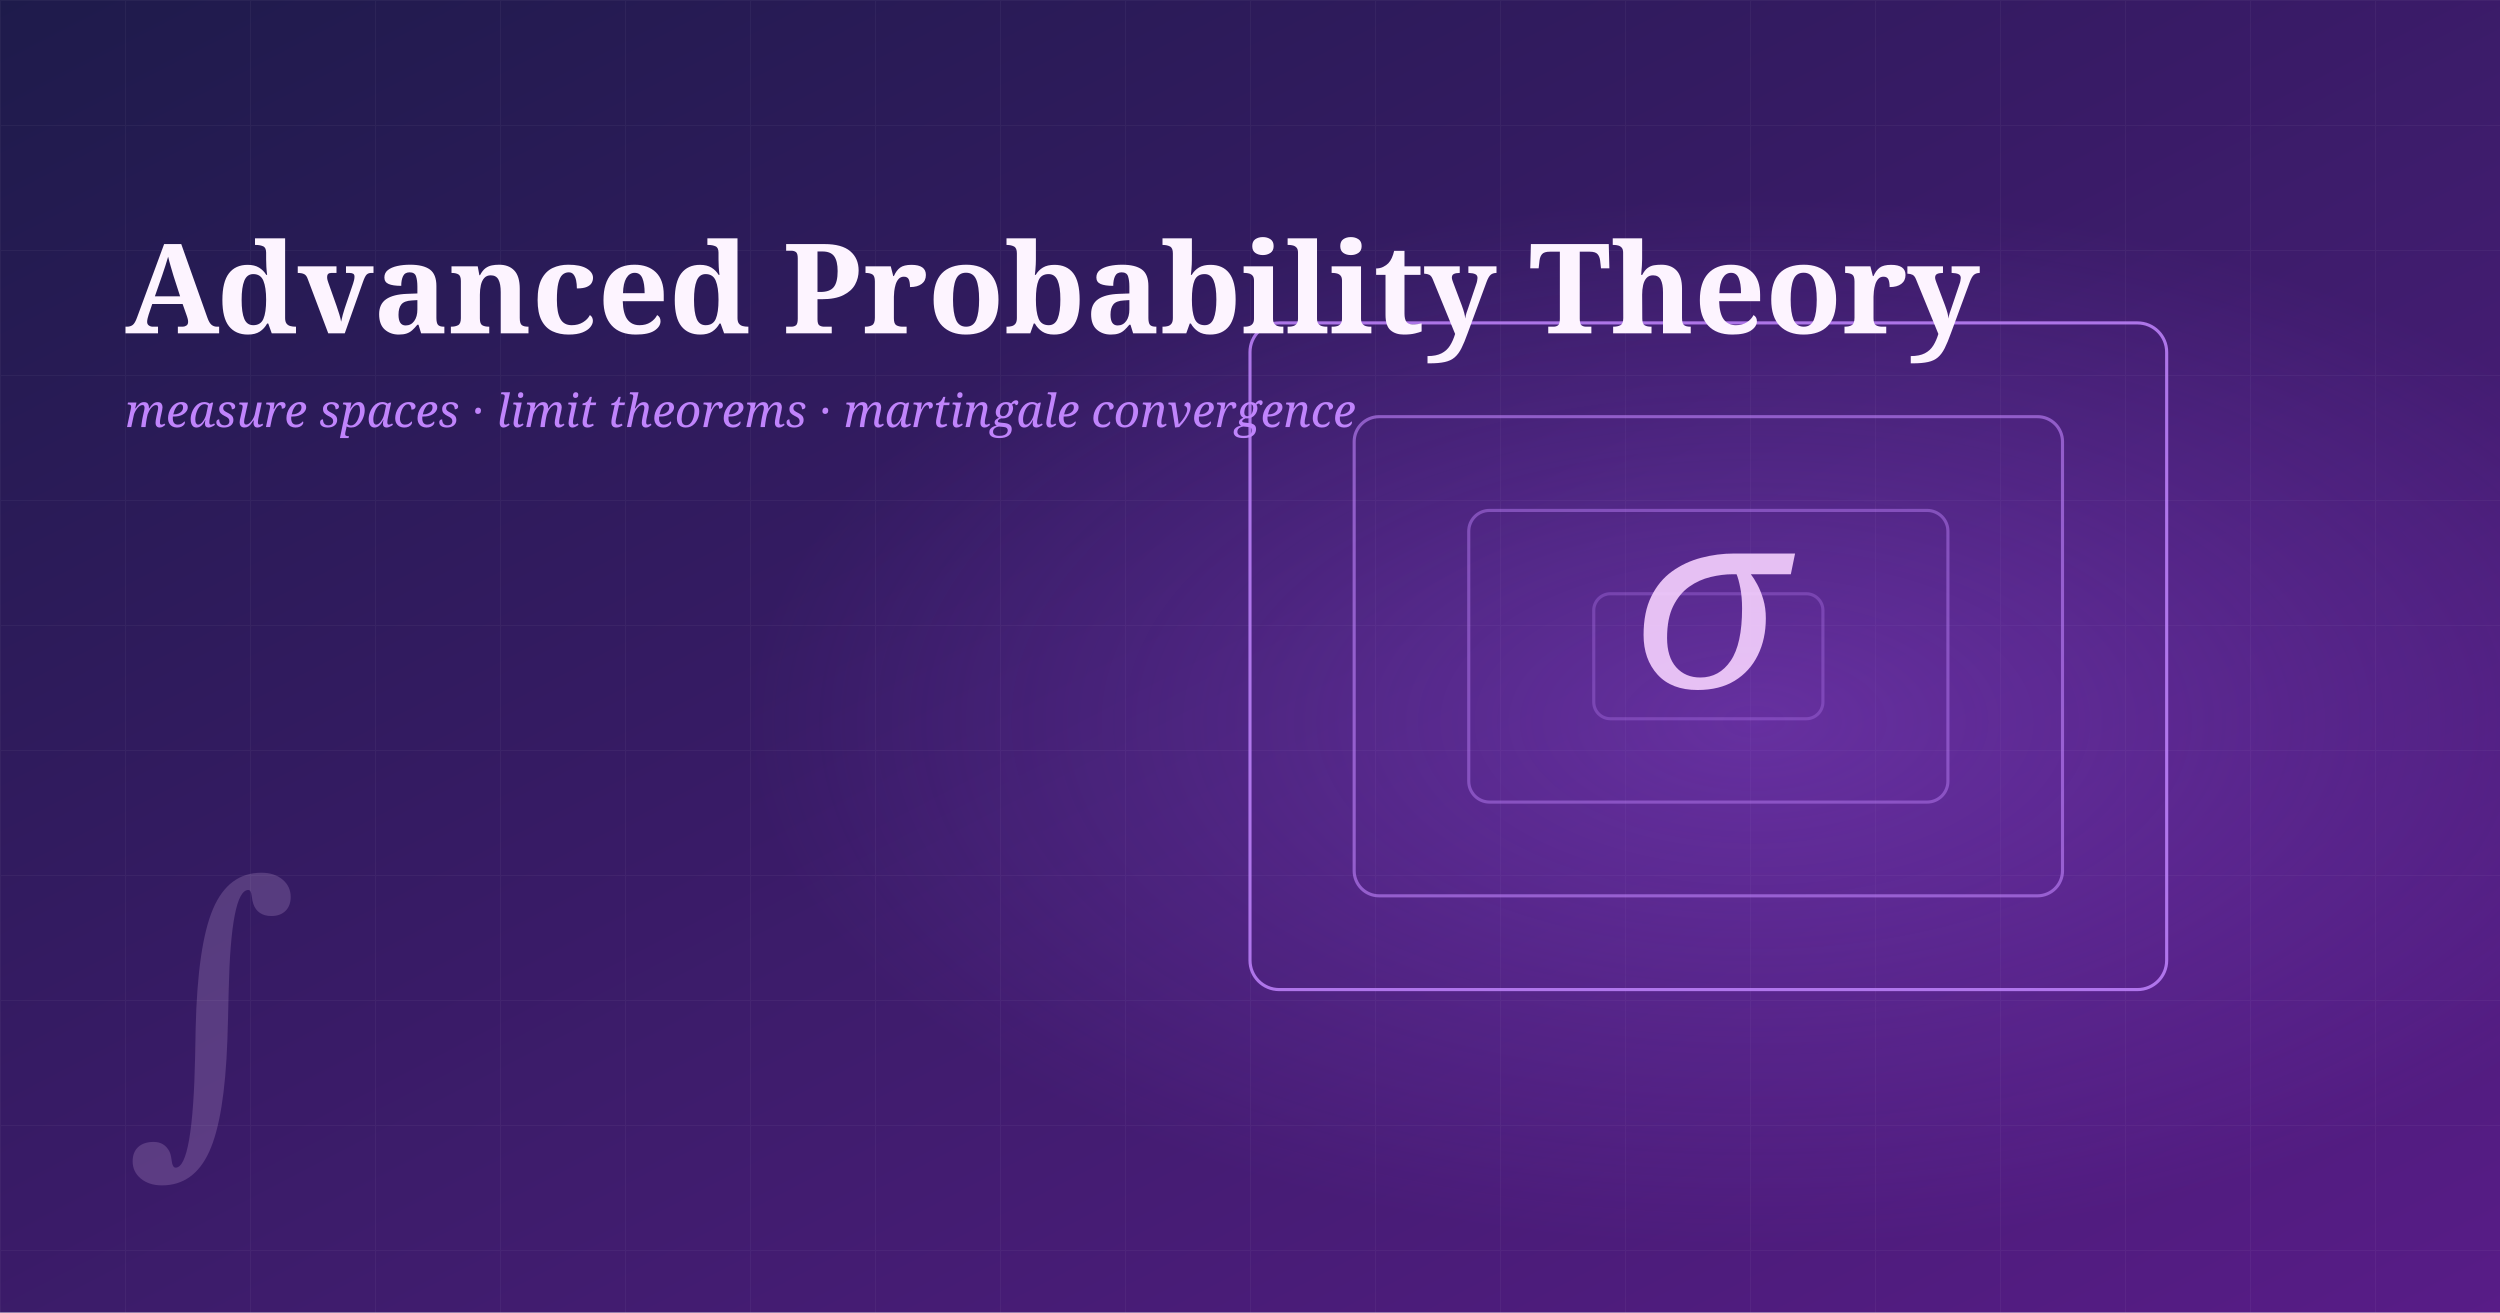
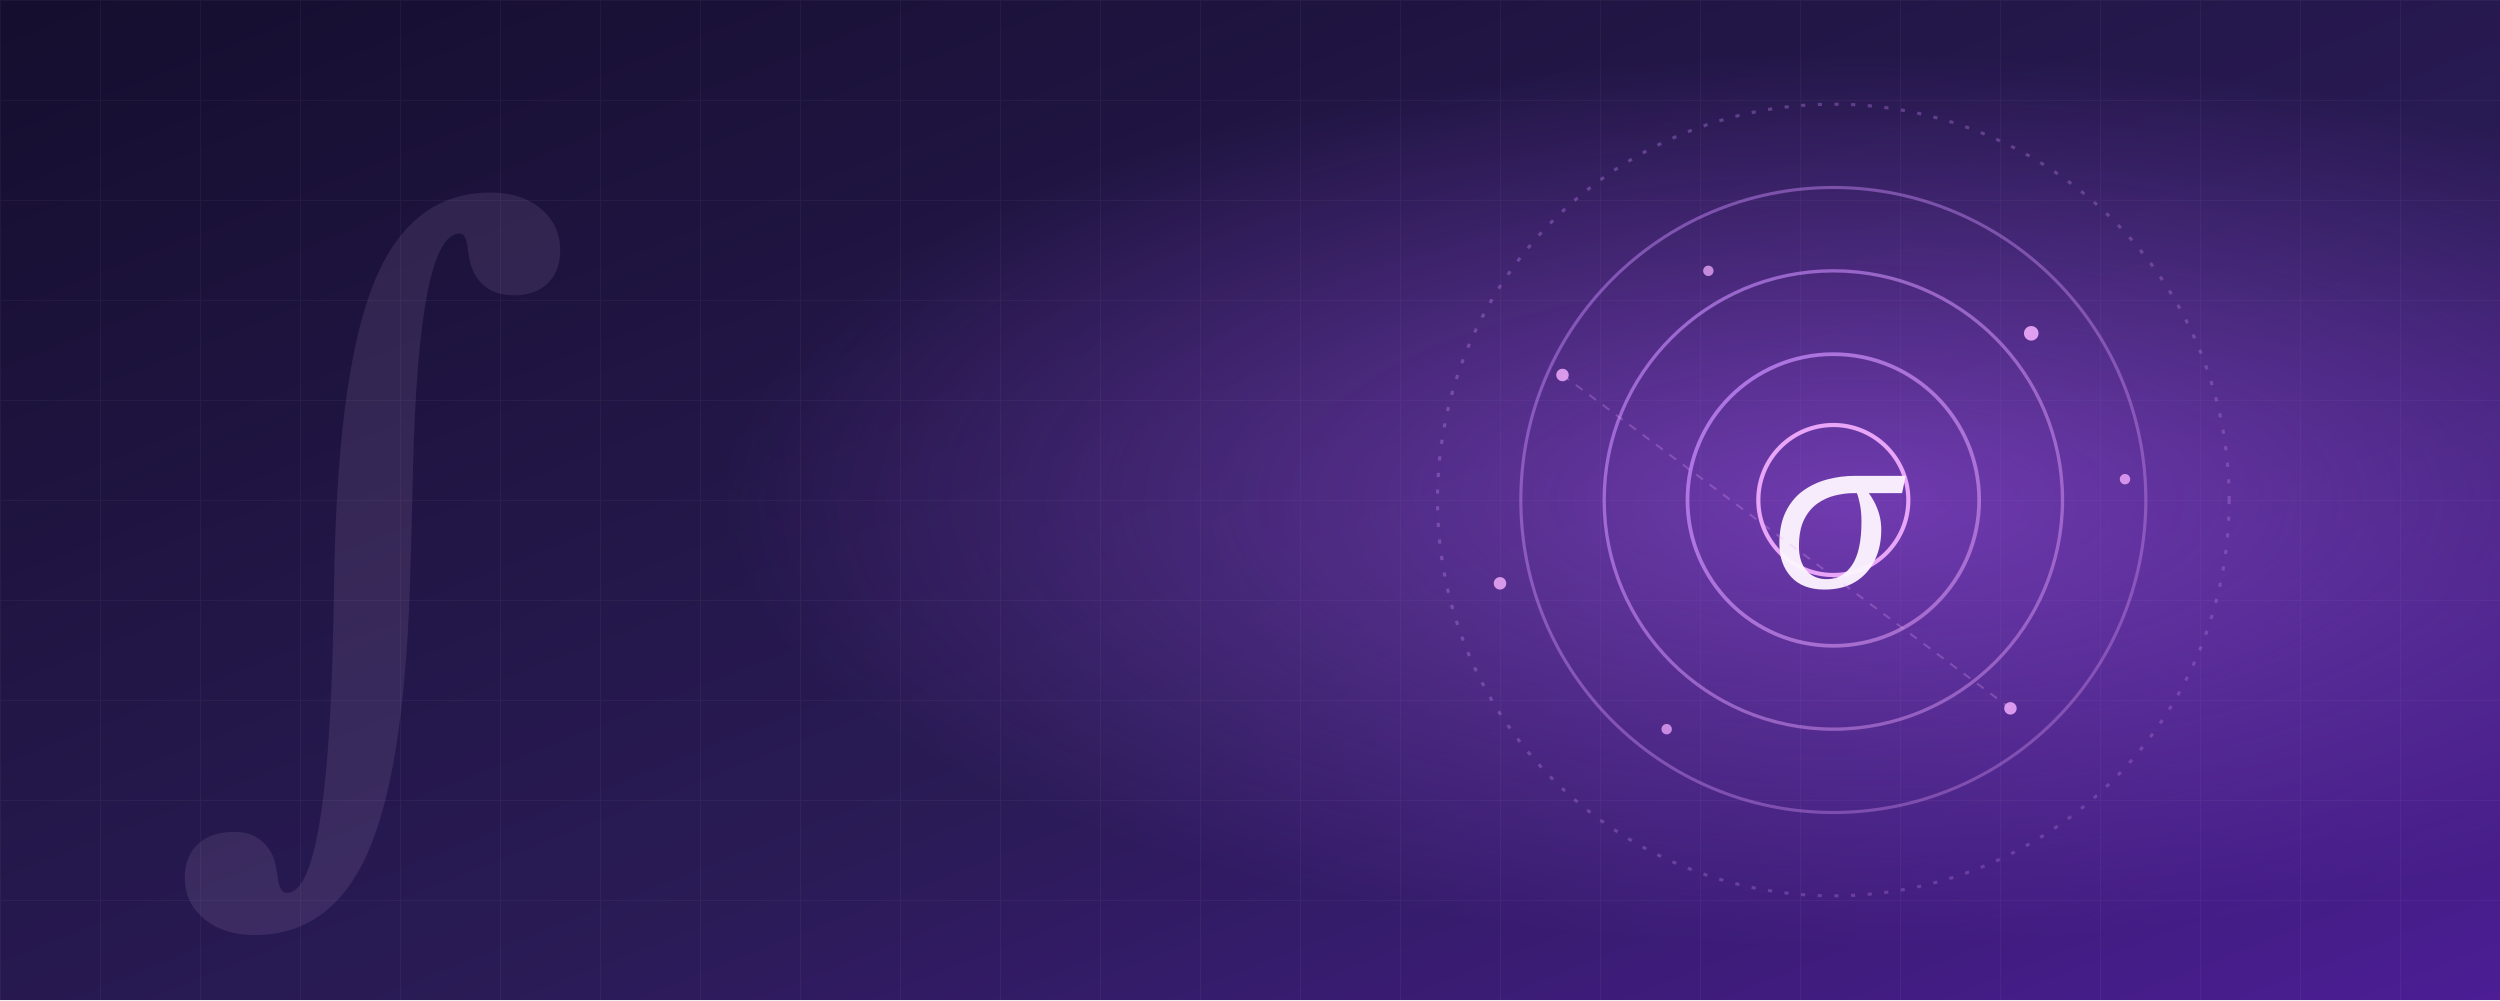
- <svg xmlns="http://www.w3.org/2000/svg" viewBox="0 0 1200 630" preserveAspectRatio="xMidYMid slice">
+ <svg xmlns="http://www.w3.org/2000/svg" viewBox="0 0 1200 480" preserveAspectRatio="xMidYMid slice">
  <defs>
    <linearGradient id="bg" x1="0" y1="0" x2="1" y2="1">
-       <stop offset="0%" stop-color="#1e1b4b" />
-       <stop offset="100%" stop-color="#581c87" />
+       <stop offset="0%" stop-color="#150e2e" />
+       <stop offset="60%" stop-color="#2a1b56" />
+       <stop offset="100%" stop-color="#4c1d95" />
    </linearGradient>
-     <pattern id="grid" width="60" height="60" patternUnits="userSpaceOnUse">
-       <path d="M 60 0 L 0 0 0 60" fill="none" stroke="#ffffff" stroke-opacity="0.04" stroke-width="1" />
+     <pattern id="grid" width="48" height="48" patternUnits="userSpaceOnUse">
+       <path d="M 48 0 L 0 0 0 48" fill="none" stroke="#ffffff" stroke-opacity="0.04" stroke-width="1" />
    </pattern>
-     <radialGradient id="glow" cx="0.7" cy="0.55" r="0.4">
-       <stop offset="0%" stop-color="#a855f7" stop-opacity="0.35" />
+     <radialGradient id="glow" cx="0.74" cy="0.5" r="0.45">
+       <stop offset="0%" stop-color="#a855f7" stop-opacity="0.55" />
      <stop offset="100%" stop-color="#a855f7" stop-opacity="0" />
    </radialGradient>
+     <linearGradient id="ringStroke" x1="0" y1="0" x2="1" y2="1">
+       <stop offset="0%" stop-color="#c084fc" stop-opacity="0.9" />
+       <stop offset="100%" stop-color="#f0abfc" stop-opacity="0.5" />
+     </linearGradient>
  </defs>
-   <rect width="1200" height="630" fill="url(#bg)" />
-   <rect width="1200" height="630" fill="url(#grid)" />
-   <rect width="1200" height="630" fill="url(#glow)" />
-   <g transform="translate(820 315)" fill="none" stroke="#c084fc" stroke-width="1.5" stroke-opacity="0.85">
-     <rect x="-220" y="-160" width="440" height="320" rx="14" />
-     <rect x="-170" y="-115" width="340" height="230" rx="12" stroke-opacity="0.6" />
-     <rect x="-115" y="-70" width="230" height="140" rx="10" stroke-opacity="0.45" />
-     <rect x="-55" y="-30" width="110" height="60" rx="8" stroke-opacity="0.3" />
+   <rect width="1200" height="480" fill="url(#bg)" />
+   <rect width="1200" height="480" fill="url(#grid)" />
+   <rect width="1200" height="480" fill="url(#glow)" />
+   <text x="80" y="380" font-family="Georgia, serif" font-size="380" fill="#f5d0fe" fill-opacity="0.10" font-style="italic">∫</text>
+   <g transform="translate(880 240)" fill="none">
+     <circle cx="0" cy="0" r="190" stroke="url(#ringStroke)" stroke-width="1.5" stroke-opacity="0.4" stroke-dasharray="2 6" />
+     <circle cx="0" cy="0" r="150" stroke="url(#ringStroke)" stroke-width="1.5" stroke-opacity="0.55" />
+     <circle cx="0" cy="0" r="110" stroke="url(#ringStroke)" stroke-width="1.6" stroke-opacity="0.75" />
+     <circle cx="0" cy="0" r="70" stroke="url(#ringStroke)" stroke-width="1.8" stroke-opacity="0.9" />
+     <circle cx="0" cy="0" r="36" stroke="#f0abfc" stroke-width="2" stroke-opacity="0.95" />
  </g>
-   <text x="820" y="330" font-family="Georgia, serif" font-size="120" fill="#f5d0fe" text-anchor="middle" font-style="italic" opacity="0.9">σ</text>
-   <text x="60" y="540" font-family="Georgia, serif" font-size="160" fill="#f5d0fe" opacity="0.18">∫</text>
-   <text x="60" y="160" font-family="Georgia, serif" font-size="60" font-weight="600" fill="#fdf4ff">Advanced Probability Theory</text>
-   <text x="60" y="205" font-family="Georgia, serif" font-size="22" fill="#c084fc" font-style="italic">measure spaces · limit theorems · martingale convergence</text>
+   <text x="880" y="282" font-family="Georgia, serif" font-size="100" fill="#fdf4ff" text-anchor="middle" font-style="italic" opacity="0.95">σ</text>
+   <g fill="#f0abfc">
+     <circle cx="750" cy="180" r="3" opacity="0.85" />
+     <circle cx="820" cy="130" r="2.5" opacity="0.75" />
+     <circle cx="975" cy="160" r="3.5" opacity="0.9" />
+     <circle cx="1020" cy="230" r="2.5" opacity="0.8" />
+     <circle cx="965" cy="340" r="3" opacity="0.85" />
+     <circle cx="800" cy="350" r="2.5" opacity="0.75" />
+     <circle cx="720" cy="280" r="3" opacity="0.85" />
+   </g>
+   <line x1="750" y1="180" x2="965" y2="340" stroke="#f0abfc" stroke-opacity="0.25" stroke-width="1" stroke-dasharray="4 4" />
</svg>
